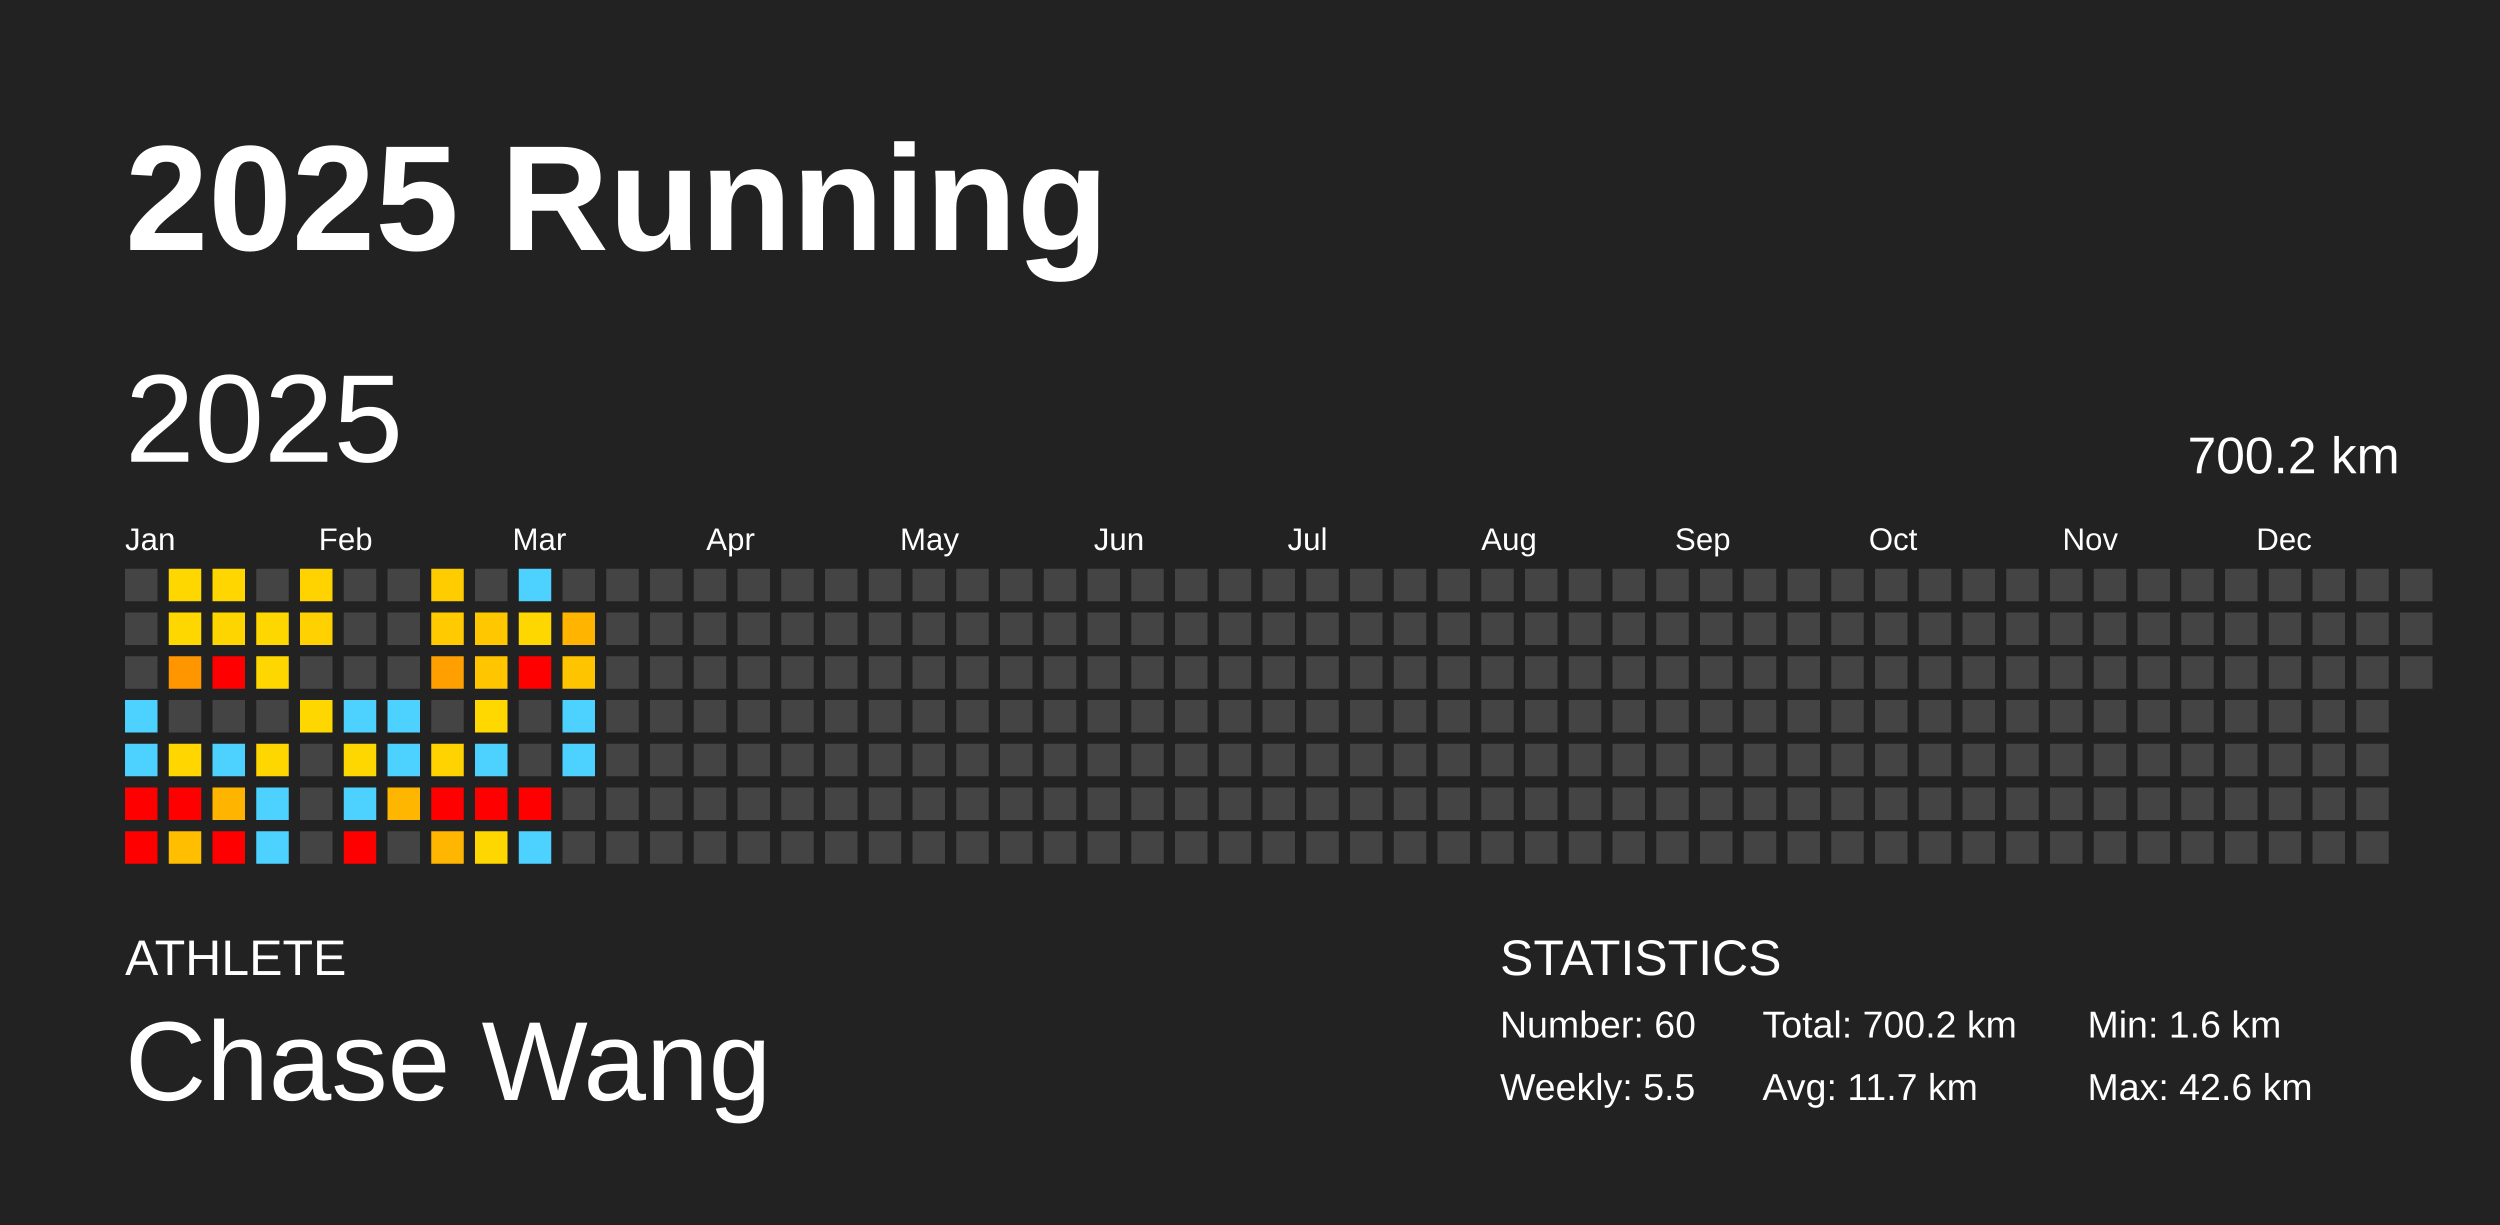
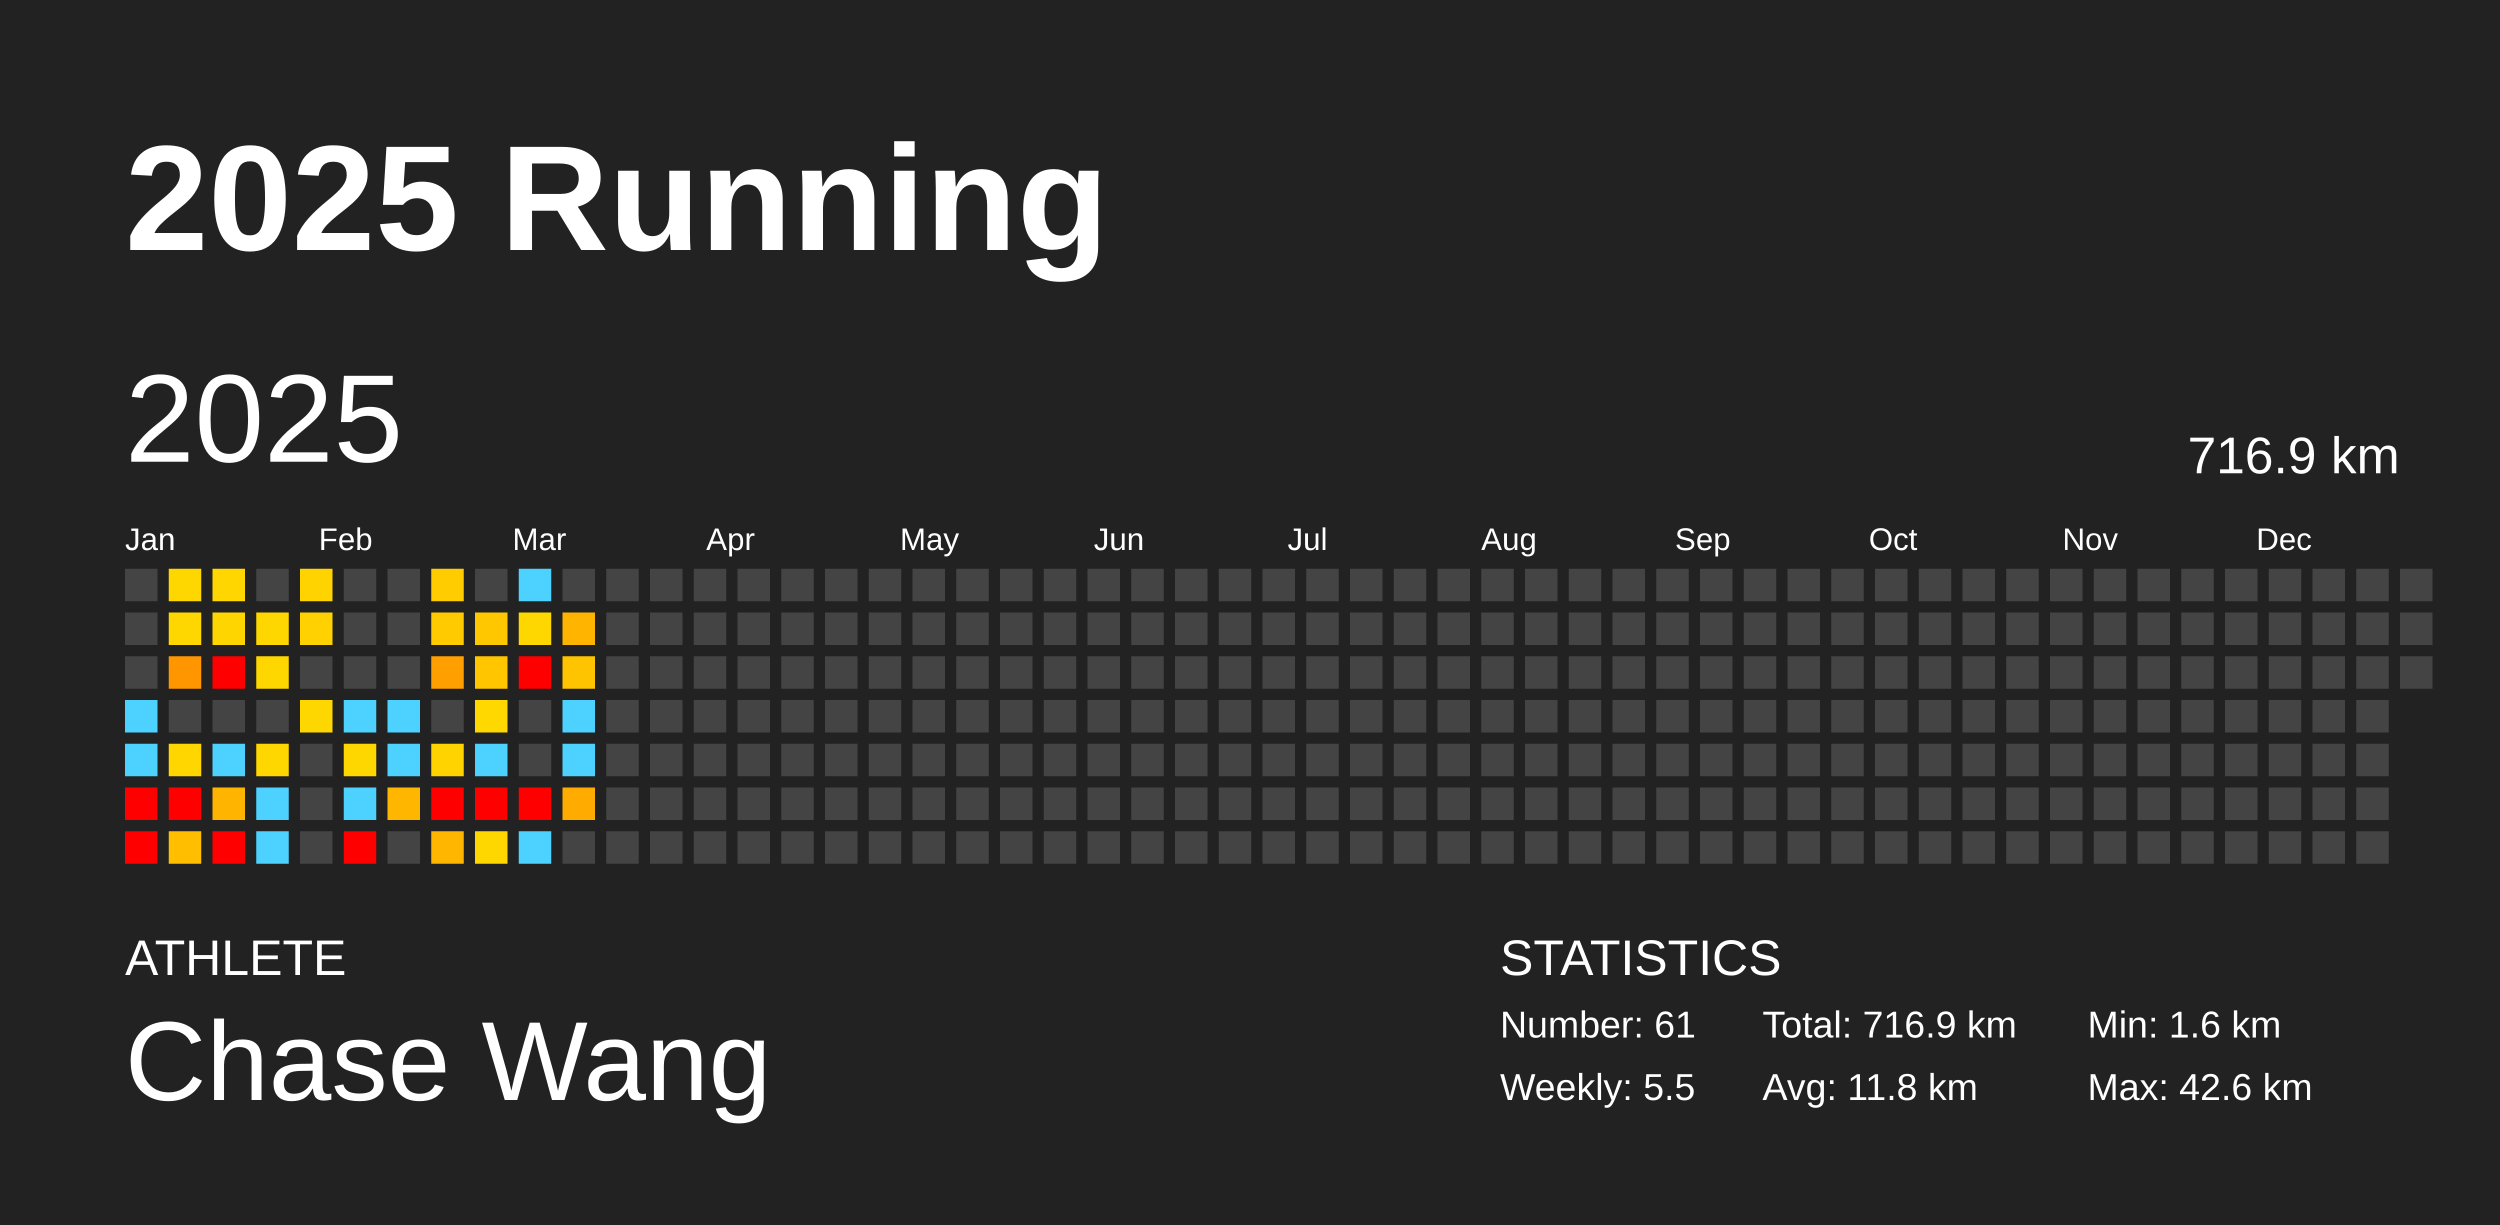
<svg xmlns="http://www.w3.org/2000/svg" baseProfile="full" height="98mm" version="1.1" viewBox="0,0,200,98" width="200mm">
  <defs />
  <rect fill="#222222" height="98" width="200" x="0" y="0" />
  <text fill="#FFFFFF" style="font-size:12px; font-family:Arial; font-weight:bold;" x="10" y="20">2025 Running</text>
  <text fill="#FFFFFF" style="font-size:4px; font-family:Arial" x="10" y="78">ATHLETE</text>
  <text fill="#FFFFFF" style="font-size:9px; font-family:Arial" x="10" y="88">Chase Wang</text>
  <text fill="#FFFFFF" style="font-size:4px; font-family:Arial" x="120" y="78">STATISTICS</text>
-   <text fill="#FFFFFF" style="font-size:3px; font-family:Arial" x="120" y="83">Number: 60</text>
+   <text fill="#FFFFFF" style="font-size:3px; font-family:Arial" x="120" y="83">Number: 61</text>
  <text fill="#FFFFFF" style="font-size:3px; font-family:Arial" x="120" y="88">Weekly: 5.5</text>
-   <text fill="#FFFFFF" style="font-size:3px; font-family:Arial" x="141" y="83">Total: 700.2 km</text>
-   <text fill="#FFFFFF" style="font-size:3px; font-family:Arial" x="141" y="88">Avg: 11.7 km</text>
+   <text fill="#FFFFFF" style="font-size:3px; font-family:Arial" x="141" y="83">Total: 716.9 km</text>
+   <text fill="#FFFFFF" style="font-size:3px; font-family:Arial" x="141" y="88">Avg: 11.8 km</text>
  <text fill="#FFFFFF" style="font-size:3px; font-family:Arial" x="167" y="83">Min: 1.6 km</text>
  <text fill="#FFFFFF" style="font-size:3px; font-family:Arial" x="167" y="88">Max: 42.6 km</text>
  <text dominant-baseline="hanging" fill="#FFFFFF" style="font-size:10.0px; font-family:Arial;" x="10" y="30">2025</text>
-   <text dominant-baseline="hanging" fill="#FFFFFF" style="font-size:4.125px; font-family:Arial;" x="175" y="35">700.2 km</text>
+   <text dominant-baseline="hanging" fill="#FFFFFF" style="font-size:4.125px; font-family:Arial;" x="175" y="35">716.9 km</text>
  <text fill="#FFFFFF" style="font-size:2.5px; font-family:Arial" x="10.0" y="44">Jan</text>
  <text fill="#FFFFFF" style="font-size:2.5px; font-family:Arial" x="25.5" y="44">Feb</text>
  <text fill="#FFFFFF" style="font-size:2.5px; font-family:Arial" x="41.0" y="44">Mar</text>
  <text fill="#FFFFFF" style="font-size:2.5px; font-family:Arial" x="56.5" y="44">Apr</text>
  <text fill="#FFFFFF" style="font-size:2.5px; font-family:Arial" x="72.0" y="44">May</text>
  <text fill="#FFFFFF" style="font-size:2.5px; font-family:Arial" x="87.5" y="44">Jun</text>
  <text fill="#FFFFFF" style="font-size:2.5px; font-family:Arial" x="103.0" y="44">Jul</text>
  <text fill="#FFFFFF" style="font-size:2.5px; font-family:Arial" x="118.5" y="44">Aug</text>
  <text fill="#FFFFFF" style="font-size:2.5px; font-family:Arial" x="134.0" y="44">Sep</text>
  <text fill="#FFFFFF" style="font-size:2.5px; font-family:Arial" x="149.5" y="44">Oct</text>
  <text fill="#FFFFFF" style="font-size:2.5px; font-family:Arial" x="165.0" y="44">Nov</text>
  <text fill="#FFFFFF" style="font-size:2.5px; font-family:Arial" x="180.5" y="44">Dec</text>
  <rect fill="#444444" height="2.6" width="2.6" x="10.0" y="45.5" />
  <rect fill="#444444" height="2.6" width="2.6" x="10.0" y="49.0" />
  <rect fill="#444444" height="2.6" width="2.6" x="10.0" y="52.5" />
  <rect fill="#4dd2ff" height="2.6" width="2.6" x="10.0" y="56.0" />
  <rect fill="#4dd2ff" height="2.6" width="2.6" x="10.0" y="59.5" />
  <rect fill="red" height="2.6" width="2.6" x="10.0" y="63.0" />
  <rect fill="red" height="2.6" width="2.6" x="10.0" y="66.5" />
  <rect fill="#ffd700" height="2.6" width="2.6" x="13.5" y="45.5" />
  <rect fill="#ffd700" height="2.6" width="2.6" x="13.5" y="49.0" />
  <rect fill="#ff9600" height="2.6" width="2.6" x="13.5" y="52.5" />
  <rect fill="#444444" height="2.6" width="2.6" x="13.5" y="56.0" />
  <rect fill="#ffd600" height="2.6" width="2.6" x="13.5" y="59.5" />
  <rect fill="red" height="2.6" width="2.6" x="13.5" y="63.0" />
  <rect fill="#ffbf00" height="2.6" width="2.6" x="13.5" y="66.5" />
  <rect fill="#ffd600" height="2.6" width="2.6" x="17.0" y="45.5" />
  <rect fill="#ffd500" height="2.6" width="2.6" x="17.0" y="49.0" />
  <rect fill="red" height="2.6" width="2.6" x="17.0" y="52.5" />
  <rect fill="#444444" height="2.6" width="2.6" x="17.0" y="56.0" />
  <rect fill="#4dd2ff" height="2.6" width="2.6" x="17.0" y="59.5" />
  <rect fill="#ffb500" height="2.6" width="2.6" x="17.0" y="63.0" />
  <rect fill="red" height="2.6" width="2.6" x="17.0" y="66.5" />
  <rect fill="#444444" height="2.6" width="2.6" x="20.5" y="45.5" />
  <rect fill="#ffd700" height="2.6" width="2.6" x="20.5" y="49.0" />
  <rect fill="#ffd700" height="2.6" width="2.6" x="20.5" y="52.5" />
  <rect fill="#444444" height="2.6" width="2.6" x="20.5" y="56.0" />
  <rect fill="#ffd700" height="2.6" width="2.6" x="20.5" y="59.5" />
  <rect fill="#4dd2ff" height="2.6" width="2.6" x="20.5" y="63.0" />
  <rect fill="#4dd2ff" height="2.6" width="2.6" x="20.5" y="66.5" />
  <rect fill="#ffd300" height="2.6" width="2.6" x="24.0" y="45.5" />
  <rect fill="#ffd100" height="2.6" width="2.6" x="24.0" y="49.0" />
  <rect fill="#444444" height="2.6" width="2.6" x="24.0" y="52.5" />
  <rect fill="#ffd700" height="2.6" width="2.6" x="24.0" y="56.0" />
  <rect fill="#444444" height="2.6" width="2.6" x="24.0" y="59.5" />
  <rect fill="#444444" height="2.6" width="2.6" x="24.0" y="63.0" />
  <rect fill="#444444" height="2.6" width="2.6" x="24.0" y="66.5" />
  <rect fill="#444444" height="2.6" width="2.6" x="27.5" y="45.5" />
  <rect fill="#444444" height="2.6" width="2.6" x="27.5" y="49.0" />
  <rect fill="#444444" height="2.6" width="2.6" x="27.5" y="52.5" />
  <rect fill="#4dd2ff" height="2.6" width="2.6" x="27.5" y="56.0" />
  <rect fill="#ffd700" height="2.6" width="2.6" x="27.5" y="59.5" />
  <rect fill="#4dd2ff" height="2.6" width="2.6" x="27.5" y="63.0" />
  <rect fill="red" height="2.6" width="2.6" x="27.5" y="66.5" />
  <rect fill="#444444" height="2.6" width="2.6" x="31.0" y="45.5" />
  <rect fill="#444444" height="2.6" width="2.6" x="31.0" y="49.0" />
  <rect fill="#444444" height="2.6" width="2.6" x="31.0" y="52.5" />
  <rect fill="#4dd2ff" height="2.6" width="2.6" x="31.0" y="56.0" />
  <rect fill="#4dd2ff" height="2.6" width="2.6" x="31.0" y="59.5" />
  <rect fill="#ffb600" height="2.6" width="2.6" x="31.0" y="63.0" />
  <rect fill="#444444" height="2.6" width="2.6" x="31.0" y="66.5" />
  <rect fill="#ffcc00" height="2.6" width="2.6" x="34.5" y="45.5" />
  <rect fill="#ffca00" height="2.6" width="2.6" x="34.5" y="49.0" />
  <rect fill="#ff9f00" height="2.6" width="2.6" x="34.5" y="52.5" />
  <rect fill="#444444" height="2.6" width="2.6" x="34.5" y="56.0" />
  <rect fill="#ffd300" height="2.6" width="2.6" x="34.5" y="59.5" />
  <rect fill="red" height="2.6" width="2.6" x="34.5" y="63.0" />
  <rect fill="#ffb600" height="2.6" width="2.6" x="34.5" y="66.5" />
  <rect fill="#444444" height="2.6" width="2.6" x="38.0" y="45.5" />
  <rect fill="#ffc700" height="2.6" width="2.6" x="38.0" y="49.0" />
  <rect fill="#ffc600" height="2.6" width="2.6" x="38.0" y="52.5" />
  <rect fill="#ffd800" height="2.6" width="2.6" x="38.0" y="56.0" />
  <rect fill="#4dd2ff" height="2.6" width="2.6" x="38.0" y="59.5" />
  <rect fill="red" height="2.6" width="2.6" x="38.0" y="63.0" />
  <rect fill="#ffd700" height="2.6" width="2.6" x="38.0" y="66.5" />
  <rect fill="#4dd2ff" height="2.6" width="2.6" x="41.5" y="45.5" />
  <rect fill="#ffd700" height="2.6" width="2.6" x="41.5" y="49.0" />
  <rect fill="red" height="2.6" width="2.6" x="41.5" y="52.5" />
  <rect fill="#444444" height="2.6" width="2.6" x="41.5" y="56.0" />
  <rect fill="#444444" height="2.6" width="2.6" x="41.5" y="59.5" />
  <rect fill="red" height="2.6" width="2.6" x="41.5" y="63.0" />
  <rect fill="#4dd2ff" height="2.6" width="2.6" x="41.5" y="66.5" />
  <rect fill="#444444" height="2.6" width="2.6" x="45.0" y="45.5" />
  <rect fill="#ffb500" height="2.6" width="2.6" x="45.0" y="49.0" />
  <rect fill="#ffc400" height="2.6" width="2.6" x="45.0" y="52.5" />
  <rect fill="#4dd2ff" height="2.6" width="2.6" x="45.0" y="56.0" />
  <rect fill="#4dd2ff" height="2.6" width="2.6" x="45.0" y="59.5" />
-   <rect fill="#444444" height="2.6" width="2.6" x="45.0" y="63.0" />
+   <rect fill="#ffab00" height="2.6" width="2.6" x="45.0" y="63.0" />
  <rect fill="#444444" height="2.6" width="2.6" x="45.0" y="66.5" />
  <rect fill="#444444" height="2.6" width="2.6" x="48.5" y="45.5" />
  <rect fill="#444444" height="2.6" width="2.6" x="48.5" y="49.0" />
  <rect fill="#444444" height="2.6" width="2.6" x="48.5" y="52.5" />
  <rect fill="#444444" height="2.6" width="2.6" x="48.5" y="56.0" />
  <rect fill="#444444" height="2.6" width="2.6" x="48.5" y="59.5" />
  <rect fill="#444444" height="2.6" width="2.6" x="48.5" y="63.0" />
  <rect fill="#444444" height="2.6" width="2.6" x="48.5" y="66.5" />
  <rect fill="#444444" height="2.6" width="2.6" x="52.0" y="45.5" />
  <rect fill="#444444" height="2.6" width="2.6" x="52.0" y="49.0" />
  <rect fill="#444444" height="2.6" width="2.6" x="52.0" y="52.5" />
  <rect fill="#444444" height="2.6" width="2.6" x="52.0" y="56.0" />
  <rect fill="#444444" height="2.6" width="2.6" x="52.0" y="59.5" />
  <rect fill="#444444" height="2.6" width="2.6" x="52.0" y="63.0" />
  <rect fill="#444444" height="2.6" width="2.6" x="52.0" y="66.5" />
  <rect fill="#444444" height="2.6" width="2.6" x="55.5" y="45.5" />
  <rect fill="#444444" height="2.6" width="2.6" x="55.5" y="49.0" />
  <rect fill="#444444" height="2.6" width="2.6" x="55.5" y="52.5" />
  <rect fill="#444444" height="2.6" width="2.6" x="55.5" y="56.0" />
  <rect fill="#444444" height="2.6" width="2.6" x="55.5" y="59.5" />
  <rect fill="#444444" height="2.6" width="2.6" x="55.5" y="63.0" />
  <rect fill="#444444" height="2.6" width="2.6" x="55.5" y="66.5" />
  <rect fill="#444444" height="2.6" width="2.6" x="59.0" y="45.5" />
  <rect fill="#444444" height="2.6" width="2.6" x="59.0" y="49.0" />
  <rect fill="#444444" height="2.6" width="2.6" x="59.0" y="52.5" />
  <rect fill="#444444" height="2.6" width="2.6" x="59.0" y="56.0" />
  <rect fill="#444444" height="2.6" width="2.6" x="59.0" y="59.5" />
  <rect fill="#444444" height="2.6" width="2.6" x="59.0" y="63.0" />
  <rect fill="#444444" height="2.6" width="2.6" x="59.0" y="66.5" />
  <rect fill="#444444" height="2.6" width="2.6" x="62.5" y="45.5" />
  <rect fill="#444444" height="2.6" width="2.6" x="62.5" y="49.0" />
  <rect fill="#444444" height="2.6" width="2.6" x="62.5" y="52.5" />
  <rect fill="#444444" height="2.6" width="2.6" x="62.5" y="56.0" />
  <rect fill="#444444" height="2.6" width="2.6" x="62.5" y="59.5" />
  <rect fill="#444444" height="2.6" width="2.6" x="62.5" y="63.0" />
  <rect fill="#444444" height="2.6" width="2.6" x="62.5" y="66.5" />
  <rect fill="#444444" height="2.6" width="2.6" x="66.0" y="45.5" />
  <rect fill="#444444" height="2.6" width="2.6" x="66.0" y="49.0" />
  <rect fill="#444444" height="2.6" width="2.6" x="66.0" y="52.5" />
  <rect fill="#444444" height="2.6" width="2.6" x="66.0" y="56.0" />
  <rect fill="#444444" height="2.6" width="2.6" x="66.0" y="59.5" />
  <rect fill="#444444" height="2.6" width="2.6" x="66.0" y="63.0" />
  <rect fill="#444444" height="2.6" width="2.6" x="66.0" y="66.5" />
  <rect fill="#444444" height="2.6" width="2.6" x="69.5" y="45.5" />
  <rect fill="#444444" height="2.6" width="2.6" x="69.5" y="49.0" />
  <rect fill="#444444" height="2.6" width="2.6" x="69.5" y="52.5" />
  <rect fill="#444444" height="2.6" width="2.6" x="69.5" y="56.0" />
  <rect fill="#444444" height="2.6" width="2.6" x="69.5" y="59.5" />
  <rect fill="#444444" height="2.6" width="2.6" x="69.5" y="63.0" />
  <rect fill="#444444" height="2.6" width="2.6" x="69.5" y="66.5" />
  <rect fill="#444444" height="2.6" width="2.6" x="73.0" y="45.5" />
  <rect fill="#444444" height="2.6" width="2.6" x="73.0" y="49.0" />
  <rect fill="#444444" height="2.6" width="2.6" x="73.0" y="52.5" />
  <rect fill="#444444" height="2.6" width="2.6" x="73.0" y="56.0" />
  <rect fill="#444444" height="2.6" width="2.6" x="73.0" y="59.5" />
  <rect fill="#444444" height="2.6" width="2.6" x="73.0" y="63.0" />
  <rect fill="#444444" height="2.6" width="2.6" x="73.0" y="66.5" />
  <rect fill="#444444" height="2.6" width="2.6" x="76.5" y="45.5" />
  <rect fill="#444444" height="2.6" width="2.6" x="76.5" y="49.0" />
  <rect fill="#444444" height="2.6" width="2.6" x="76.5" y="52.5" />
  <rect fill="#444444" height="2.6" width="2.6" x="76.5" y="56.0" />
  <rect fill="#444444" height="2.6" width="2.6" x="76.5" y="59.5" />
  <rect fill="#444444" height="2.6" width="2.6" x="76.5" y="63.0" />
  <rect fill="#444444" height="2.6" width="2.6" x="76.5" y="66.5" />
  <rect fill="#444444" height="2.6" width="2.6" x="80.0" y="45.5" />
  <rect fill="#444444" height="2.6" width="2.6" x="80.0" y="49.0" />
  <rect fill="#444444" height="2.6" width="2.6" x="80.0" y="52.5" />
  <rect fill="#444444" height="2.6" width="2.6" x="80.0" y="56.0" />
  <rect fill="#444444" height="2.6" width="2.6" x="80.0" y="59.5" />
  <rect fill="#444444" height="2.6" width="2.6" x="80.0" y="63.0" />
  <rect fill="#444444" height="2.6" width="2.6" x="80.0" y="66.5" />
  <rect fill="#444444" height="2.6" width="2.6" x="83.5" y="45.5" />
  <rect fill="#444444" height="2.6" width="2.6" x="83.5" y="49.0" />
  <rect fill="#444444" height="2.6" width="2.6" x="83.5" y="52.5" />
  <rect fill="#444444" height="2.6" width="2.6" x="83.5" y="56.0" />
  <rect fill="#444444" height="2.6" width="2.6" x="83.5" y="59.5" />
  <rect fill="#444444" height="2.6" width="2.6" x="83.5" y="63.0" />
  <rect fill="#444444" height="2.6" width="2.6" x="83.5" y="66.5" />
  <rect fill="#444444" height="2.6" width="2.6" x="87.0" y="45.5" />
  <rect fill="#444444" height="2.6" width="2.6" x="87.0" y="49.0" />
  <rect fill="#444444" height="2.6" width="2.6" x="87.0" y="52.5" />
  <rect fill="#444444" height="2.6" width="2.6" x="87.0" y="56.0" />
  <rect fill="#444444" height="2.6" width="2.6" x="87.0" y="59.5" />
  <rect fill="#444444" height="2.6" width="2.6" x="87.0" y="63.0" />
  <rect fill="#444444" height="2.6" width="2.6" x="87.0" y="66.5" />
  <rect fill="#444444" height="2.6" width="2.6" x="90.5" y="45.5" />
  <rect fill="#444444" height="2.6" width="2.6" x="90.5" y="49.0" />
  <rect fill="#444444" height="2.6" width="2.6" x="90.5" y="52.5" />
  <rect fill="#444444" height="2.6" width="2.6" x="90.5" y="56.0" />
  <rect fill="#444444" height="2.6" width="2.6" x="90.5" y="59.5" />
  <rect fill="#444444" height="2.6" width="2.6" x="90.5" y="63.0" />
  <rect fill="#444444" height="2.6" width="2.6" x="90.5" y="66.5" />
  <rect fill="#444444" height="2.6" width="2.6" x="94.0" y="45.5" />
  <rect fill="#444444" height="2.6" width="2.6" x="94.0" y="49.0" />
  <rect fill="#444444" height="2.6" width="2.6" x="94.0" y="52.5" />
  <rect fill="#444444" height="2.6" width="2.6" x="94.0" y="56.0" />
  <rect fill="#444444" height="2.6" width="2.6" x="94.0" y="59.5" />
  <rect fill="#444444" height="2.6" width="2.6" x="94.0" y="63.0" />
  <rect fill="#444444" height="2.6" width="2.6" x="94.0" y="66.5" />
  <rect fill="#444444" height="2.6" width="2.6" x="97.5" y="45.5" />
  <rect fill="#444444" height="2.6" width="2.6" x="97.5" y="49.0" />
  <rect fill="#444444" height="2.6" width="2.6" x="97.5" y="52.5" />
  <rect fill="#444444" height="2.6" width="2.6" x="97.5" y="56.0" />
  <rect fill="#444444" height="2.6" width="2.6" x="97.5" y="59.5" />
  <rect fill="#444444" height="2.6" width="2.6" x="97.5" y="63.0" />
  <rect fill="#444444" height="2.6" width="2.6" x="97.5" y="66.5" />
  <rect fill="#444444" height="2.6" width="2.6" x="101.0" y="45.5" />
  <rect fill="#444444" height="2.6" width="2.6" x="101.0" y="49.0" />
  <rect fill="#444444" height="2.6" width="2.6" x="101.0" y="52.5" />
  <rect fill="#444444" height="2.6" width="2.6" x="101.0" y="56.0" />
  <rect fill="#444444" height="2.6" width="2.6" x="101.0" y="59.5" />
  <rect fill="#444444" height="2.6" width="2.6" x="101.0" y="63.0" />
  <rect fill="#444444" height="2.6" width="2.6" x="101.0" y="66.5" />
  <rect fill="#444444" height="2.6" width="2.6" x="104.5" y="45.5" />
  <rect fill="#444444" height="2.6" width="2.6" x="104.5" y="49.0" />
  <rect fill="#444444" height="2.6" width="2.6" x="104.5" y="52.5" />
  <rect fill="#444444" height="2.6" width="2.6" x="104.5" y="56.0" />
  <rect fill="#444444" height="2.6" width="2.6" x="104.5" y="59.5" />
  <rect fill="#444444" height="2.6" width="2.6" x="104.5" y="63.0" />
  <rect fill="#444444" height="2.6" width="2.6" x="104.5" y="66.5" />
  <rect fill="#444444" height="2.6" width="2.6" x="108.0" y="45.5" />
  <rect fill="#444444" height="2.6" width="2.6" x="108.0" y="49.0" />
  <rect fill="#444444" height="2.6" width="2.6" x="108.0" y="52.5" />
  <rect fill="#444444" height="2.6" width="2.6" x="108.0" y="56.0" />
  <rect fill="#444444" height="2.6" width="2.6" x="108.0" y="59.5" />
  <rect fill="#444444" height="2.6" width="2.6" x="108.0" y="63.0" />
  <rect fill="#444444" height="2.6" width="2.6" x="108.0" y="66.5" />
  <rect fill="#444444" height="2.6" width="2.6" x="111.5" y="45.5" />
  <rect fill="#444444" height="2.6" width="2.6" x="111.5" y="49.0" />
  <rect fill="#444444" height="2.6" width="2.6" x="111.5" y="52.5" />
  <rect fill="#444444" height="2.6" width="2.6" x="111.5" y="56.0" />
  <rect fill="#444444" height="2.6" width="2.6" x="111.5" y="59.5" />
  <rect fill="#444444" height="2.6" width="2.6" x="111.5" y="63.0" />
  <rect fill="#444444" height="2.6" width="2.6" x="111.5" y="66.5" />
  <rect fill="#444444" height="2.6" width="2.6" x="115.0" y="45.5" />
  <rect fill="#444444" height="2.6" width="2.6" x="115.0" y="49.0" />
  <rect fill="#444444" height="2.6" width="2.6" x="115.0" y="52.5" />
  <rect fill="#444444" height="2.6" width="2.6" x="115.0" y="56.0" />
  <rect fill="#444444" height="2.6" width="2.6" x="115.0" y="59.5" />
  <rect fill="#444444" height="2.6" width="2.6" x="115.0" y="63.0" />
  <rect fill="#444444" height="2.6" width="2.6" x="115.0" y="66.5" />
  <rect fill="#444444" height="2.6" width="2.6" x="118.5" y="45.5" />
  <rect fill="#444444" height="2.6" width="2.6" x="118.5" y="49.0" />
  <rect fill="#444444" height="2.6" width="2.6" x="118.5" y="52.5" />
  <rect fill="#444444" height="2.6" width="2.6" x="118.5" y="56.0" />
  <rect fill="#444444" height="2.6" width="2.6" x="118.5" y="59.5" />
  <rect fill="#444444" height="2.6" width="2.6" x="118.5" y="63.0" />
  <rect fill="#444444" height="2.6" width="2.6" x="118.5" y="66.5" />
  <rect fill="#444444" height="2.6" width="2.6" x="122.0" y="45.5" />
  <rect fill="#444444" height="2.6" width="2.6" x="122.0" y="49.0" />
  <rect fill="#444444" height="2.6" width="2.6" x="122.0" y="52.5" />
  <rect fill="#444444" height="2.6" width="2.6" x="122.0" y="56.0" />
  <rect fill="#444444" height="2.6" width="2.6" x="122.0" y="59.5" />
  <rect fill="#444444" height="2.6" width="2.6" x="122.0" y="63.0" />
  <rect fill="#444444" height="2.6" width="2.6" x="122.0" y="66.5" />
  <rect fill="#444444" height="2.6" width="2.6" x="125.5" y="45.5" />
  <rect fill="#444444" height="2.6" width="2.6" x="125.5" y="49.0" />
  <rect fill="#444444" height="2.6" width="2.6" x="125.5" y="52.5" />
  <rect fill="#444444" height="2.6" width="2.6" x="125.5" y="56.0" />
  <rect fill="#444444" height="2.6" width="2.6" x="125.5" y="59.5" />
  <rect fill="#444444" height="2.6" width="2.6" x="125.5" y="63.0" />
  <rect fill="#444444" height="2.6" width="2.6" x="125.5" y="66.5" />
  <rect fill="#444444" height="2.6" width="2.6" x="129.0" y="45.5" />
  <rect fill="#444444" height="2.6" width="2.6" x="129.0" y="49.0" />
  <rect fill="#444444" height="2.6" width="2.6" x="129.0" y="52.5" />
  <rect fill="#444444" height="2.6" width="2.6" x="129.0" y="56.0" />
  <rect fill="#444444" height="2.6" width="2.6" x="129.0" y="59.5" />
  <rect fill="#444444" height="2.6" width="2.6" x="129.0" y="63.0" />
  <rect fill="#444444" height="2.6" width="2.6" x="129.0" y="66.5" />
  <rect fill="#444444" height="2.6" width="2.6" x="132.5" y="45.5" />
  <rect fill="#444444" height="2.6" width="2.6" x="132.5" y="49.0" />
  <rect fill="#444444" height="2.6" width="2.6" x="132.5" y="52.5" />
  <rect fill="#444444" height="2.6" width="2.6" x="132.5" y="56.0" />
  <rect fill="#444444" height="2.6" width="2.6" x="132.5" y="59.5" />
  <rect fill="#444444" height="2.6" width="2.6" x="132.5" y="63.0" />
  <rect fill="#444444" height="2.6" width="2.6" x="132.5" y="66.5" />
  <rect fill="#444444" height="2.6" width="2.6" x="136.0" y="45.5" />
  <rect fill="#444444" height="2.6" width="2.6" x="136.0" y="49.0" />
  <rect fill="#444444" height="2.6" width="2.6" x="136.0" y="52.5" />
  <rect fill="#444444" height="2.6" width="2.6" x="136.0" y="56.0" />
  <rect fill="#444444" height="2.6" width="2.6" x="136.0" y="59.5" />
  <rect fill="#444444" height="2.6" width="2.6" x="136.0" y="63.0" />
  <rect fill="#444444" height="2.6" width="2.6" x="136.0" y="66.5" />
  <rect fill="#444444" height="2.6" width="2.6" x="139.5" y="45.5" />
  <rect fill="#444444" height="2.6" width="2.6" x="139.5" y="49.0" />
  <rect fill="#444444" height="2.6" width="2.6" x="139.5" y="52.5" />
  <rect fill="#444444" height="2.6" width="2.6" x="139.5" y="56.0" />
  <rect fill="#444444" height="2.6" width="2.6" x="139.5" y="59.5" />
  <rect fill="#444444" height="2.6" width="2.6" x="139.5" y="63.0" />
  <rect fill="#444444" height="2.6" width="2.6" x="139.5" y="66.5" />
  <rect fill="#444444" height="2.6" width="2.6" x="143.0" y="45.5" />
  <rect fill="#444444" height="2.6" width="2.6" x="143.0" y="49.0" />
  <rect fill="#444444" height="2.6" width="2.6" x="143.0" y="52.5" />
  <rect fill="#444444" height="2.6" width="2.6" x="143.0" y="56.0" />
  <rect fill="#444444" height="2.6" width="2.6" x="143.0" y="59.5" />
  <rect fill="#444444" height="2.6" width="2.6" x="143.0" y="63.0" />
  <rect fill="#444444" height="2.6" width="2.6" x="143.0" y="66.5" />
  <rect fill="#444444" height="2.6" width="2.6" x="146.5" y="45.5" />
  <rect fill="#444444" height="2.6" width="2.6" x="146.5" y="49.0" />
  <rect fill="#444444" height="2.6" width="2.6" x="146.5" y="52.5" />
  <rect fill="#444444" height="2.6" width="2.6" x="146.5" y="56.0" />
  <rect fill="#444444" height="2.6" width="2.6" x="146.5" y="59.5" />
  <rect fill="#444444" height="2.6" width="2.6" x="146.5" y="63.0" />
  <rect fill="#444444" height="2.6" width="2.6" x="146.5" y="66.5" />
  <rect fill="#444444" height="2.6" width="2.6" x="150.0" y="45.5" />
  <rect fill="#444444" height="2.6" width="2.6" x="150.0" y="49.0" />
  <rect fill="#444444" height="2.6" width="2.6" x="150.0" y="52.5" />
  <rect fill="#444444" height="2.6" width="2.6" x="150.0" y="56.0" />
  <rect fill="#444444" height="2.6" width="2.6" x="150.0" y="59.5" />
  <rect fill="#444444" height="2.6" width="2.6" x="150.0" y="63.0" />
  <rect fill="#444444" height="2.6" width="2.6" x="150.0" y="66.5" />
  <rect fill="#444444" height="2.6" width="2.6" x="153.5" y="45.5" />
  <rect fill="#444444" height="2.6" width="2.6" x="153.5" y="49.0" />
  <rect fill="#444444" height="2.6" width="2.6" x="153.5" y="52.5" />
  <rect fill="#444444" height="2.6" width="2.6" x="153.5" y="56.0" />
  <rect fill="#444444" height="2.6" width="2.6" x="153.5" y="59.5" />
  <rect fill="#444444" height="2.6" width="2.6" x="153.5" y="63.0" />
  <rect fill="#444444" height="2.6" width="2.6" x="153.5" y="66.5" />
  <rect fill="#444444" height="2.6" width="2.6" x="157.0" y="45.5" />
  <rect fill="#444444" height="2.6" width="2.6" x="157.0" y="49.0" />
  <rect fill="#444444" height="2.6" width="2.6" x="157.0" y="52.5" />
  <rect fill="#444444" height="2.6" width="2.6" x="157.0" y="56.0" />
  <rect fill="#444444" height="2.6" width="2.6" x="157.0" y="59.5" />
  <rect fill="#444444" height="2.6" width="2.6" x="157.0" y="63.0" />
  <rect fill="#444444" height="2.6" width="2.6" x="157.0" y="66.5" />
  <rect fill="#444444" height="2.6" width="2.6" x="160.5" y="45.5" />
  <rect fill="#444444" height="2.6" width="2.6" x="160.5" y="49.0" />
  <rect fill="#444444" height="2.6" width="2.6" x="160.5" y="52.5" />
  <rect fill="#444444" height="2.6" width="2.6" x="160.5" y="56.0" />
  <rect fill="#444444" height="2.6" width="2.6" x="160.5" y="59.5" />
  <rect fill="#444444" height="2.6" width="2.6" x="160.5" y="63.0" />
  <rect fill="#444444" height="2.6" width="2.6" x="160.5" y="66.5" />
  <rect fill="#444444" height="2.6" width="2.6" x="164.0" y="45.5" />
  <rect fill="#444444" height="2.6" width="2.6" x="164.0" y="49.0" />
  <rect fill="#444444" height="2.6" width="2.6" x="164.0" y="52.5" />
  <rect fill="#444444" height="2.6" width="2.6" x="164.0" y="56.0" />
  <rect fill="#444444" height="2.6" width="2.6" x="164.0" y="59.5" />
  <rect fill="#444444" height="2.6" width="2.6" x="164.0" y="63.0" />
  <rect fill="#444444" height="2.6" width="2.6" x="164.0" y="66.5" />
  <rect fill="#444444" height="2.6" width="2.6" x="167.5" y="45.5" />
  <rect fill="#444444" height="2.6" width="2.6" x="167.5" y="49.0" />
  <rect fill="#444444" height="2.6" width="2.6" x="167.5" y="52.5" />
  <rect fill="#444444" height="2.6" width="2.6" x="167.5" y="56.0" />
  <rect fill="#444444" height="2.6" width="2.6" x="167.5" y="59.5" />
  <rect fill="#444444" height="2.6" width="2.6" x="167.5" y="63.0" />
  <rect fill="#444444" height="2.6" width="2.6" x="167.5" y="66.5" />
  <rect fill="#444444" height="2.6" width="2.6" x="171.0" y="45.5" />
  <rect fill="#444444" height="2.6" width="2.6" x="171.0" y="49.0" />
  <rect fill="#444444" height="2.6" width="2.6" x="171.0" y="52.5" />
  <rect fill="#444444" height="2.6" width="2.6" x="171.0" y="56.0" />
  <rect fill="#444444" height="2.6" width="2.6" x="171.0" y="59.5" />
  <rect fill="#444444" height="2.6" width="2.6" x="171.0" y="63.0" />
  <rect fill="#444444" height="2.6" width="2.6" x="171.0" y="66.5" />
  <rect fill="#444444" height="2.6" width="2.6" x="174.5" y="45.5" />
  <rect fill="#444444" height="2.6" width="2.6" x="174.5" y="49.0" />
  <rect fill="#444444" height="2.6" width="2.6" x="174.5" y="52.5" />
  <rect fill="#444444" height="2.6" width="2.6" x="174.5" y="56.0" />
  <rect fill="#444444" height="2.6" width="2.6" x="174.5" y="59.5" />
  <rect fill="#444444" height="2.6" width="2.6" x="174.5" y="63.0" />
  <rect fill="#444444" height="2.6" width="2.6" x="174.5" y="66.5" />
  <rect fill="#444444" height="2.6" width="2.6" x="178.0" y="45.5" />
  <rect fill="#444444" height="2.6" width="2.6" x="178.0" y="49.0" />
  <rect fill="#444444" height="2.6" width="2.6" x="178.0" y="52.5" />
  <rect fill="#444444" height="2.6" width="2.6" x="178.0" y="56.0" />
  <rect fill="#444444" height="2.6" width="2.6" x="178.0" y="59.5" />
  <rect fill="#444444" height="2.6" width="2.6" x="178.0" y="63.0" />
  <rect fill="#444444" height="2.6" width="2.6" x="178.0" y="66.5" />
  <rect fill="#444444" height="2.6" width="2.6" x="181.5" y="45.5" />
  <rect fill="#444444" height="2.6" width="2.6" x="181.5" y="49.0" />
  <rect fill="#444444" height="2.6" width="2.6" x="181.5" y="52.5" />
  <rect fill="#444444" height="2.6" width="2.6" x="181.5" y="56.0" />
  <rect fill="#444444" height="2.6" width="2.6" x="181.5" y="59.5" />
  <rect fill="#444444" height="2.6" width="2.6" x="181.5" y="63.0" />
  <rect fill="#444444" height="2.6" width="2.6" x="181.5" y="66.5" />
  <rect fill="#444444" height="2.6" width="2.6" x="185.0" y="45.5" />
  <rect fill="#444444" height="2.6" width="2.6" x="185.0" y="49.0" />
  <rect fill="#444444" height="2.6" width="2.6" x="185.0" y="52.5" />
  <rect fill="#444444" height="2.6" width="2.6" x="185.0" y="56.0" />
  <rect fill="#444444" height="2.6" width="2.6" x="185.0" y="59.5" />
  <rect fill="#444444" height="2.6" width="2.6" x="185.0" y="63.0" />
  <rect fill="#444444" height="2.6" width="2.6" x="185.0" y="66.5" />
  <rect fill="#444444" height="2.6" width="2.6" x="188.5" y="45.5" />
  <rect fill="#444444" height="2.6" width="2.6" x="188.5" y="49.0" />
  <rect fill="#444444" height="2.6" width="2.6" x="188.5" y="52.5" />
  <rect fill="#444444" height="2.6" width="2.6" x="188.5" y="56.0" />
  <rect fill="#444444" height="2.6" width="2.6" x="188.5" y="59.5" />
  <rect fill="#444444" height="2.6" width="2.6" x="188.5" y="63.0" />
  <rect fill="#444444" height="2.6" width="2.6" x="188.5" y="66.5" />
  <rect fill="#444444" height="2.6" width="2.6" x="192.0" y="45.5" />
  <rect fill="#444444" height="2.6" width="2.6" x="192.0" y="49.0" />
  <rect fill="#444444" height="2.6" width="2.6" x="192.0" y="52.5" />
</svg>
